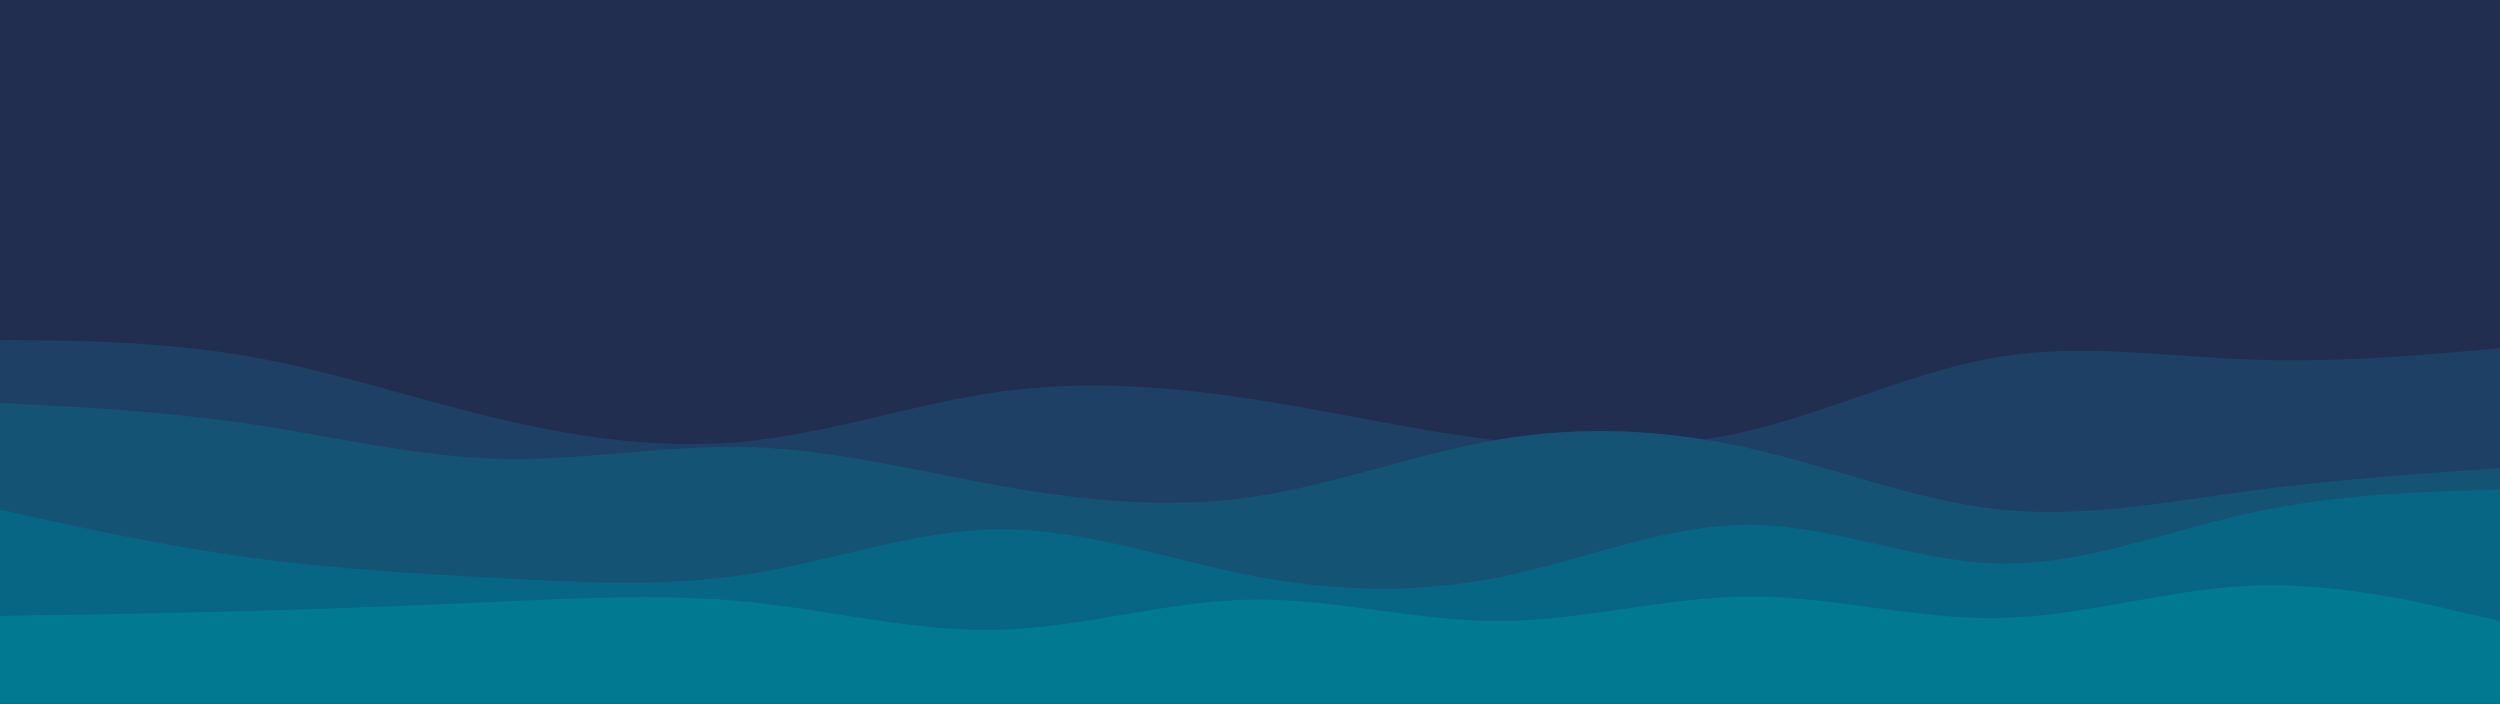
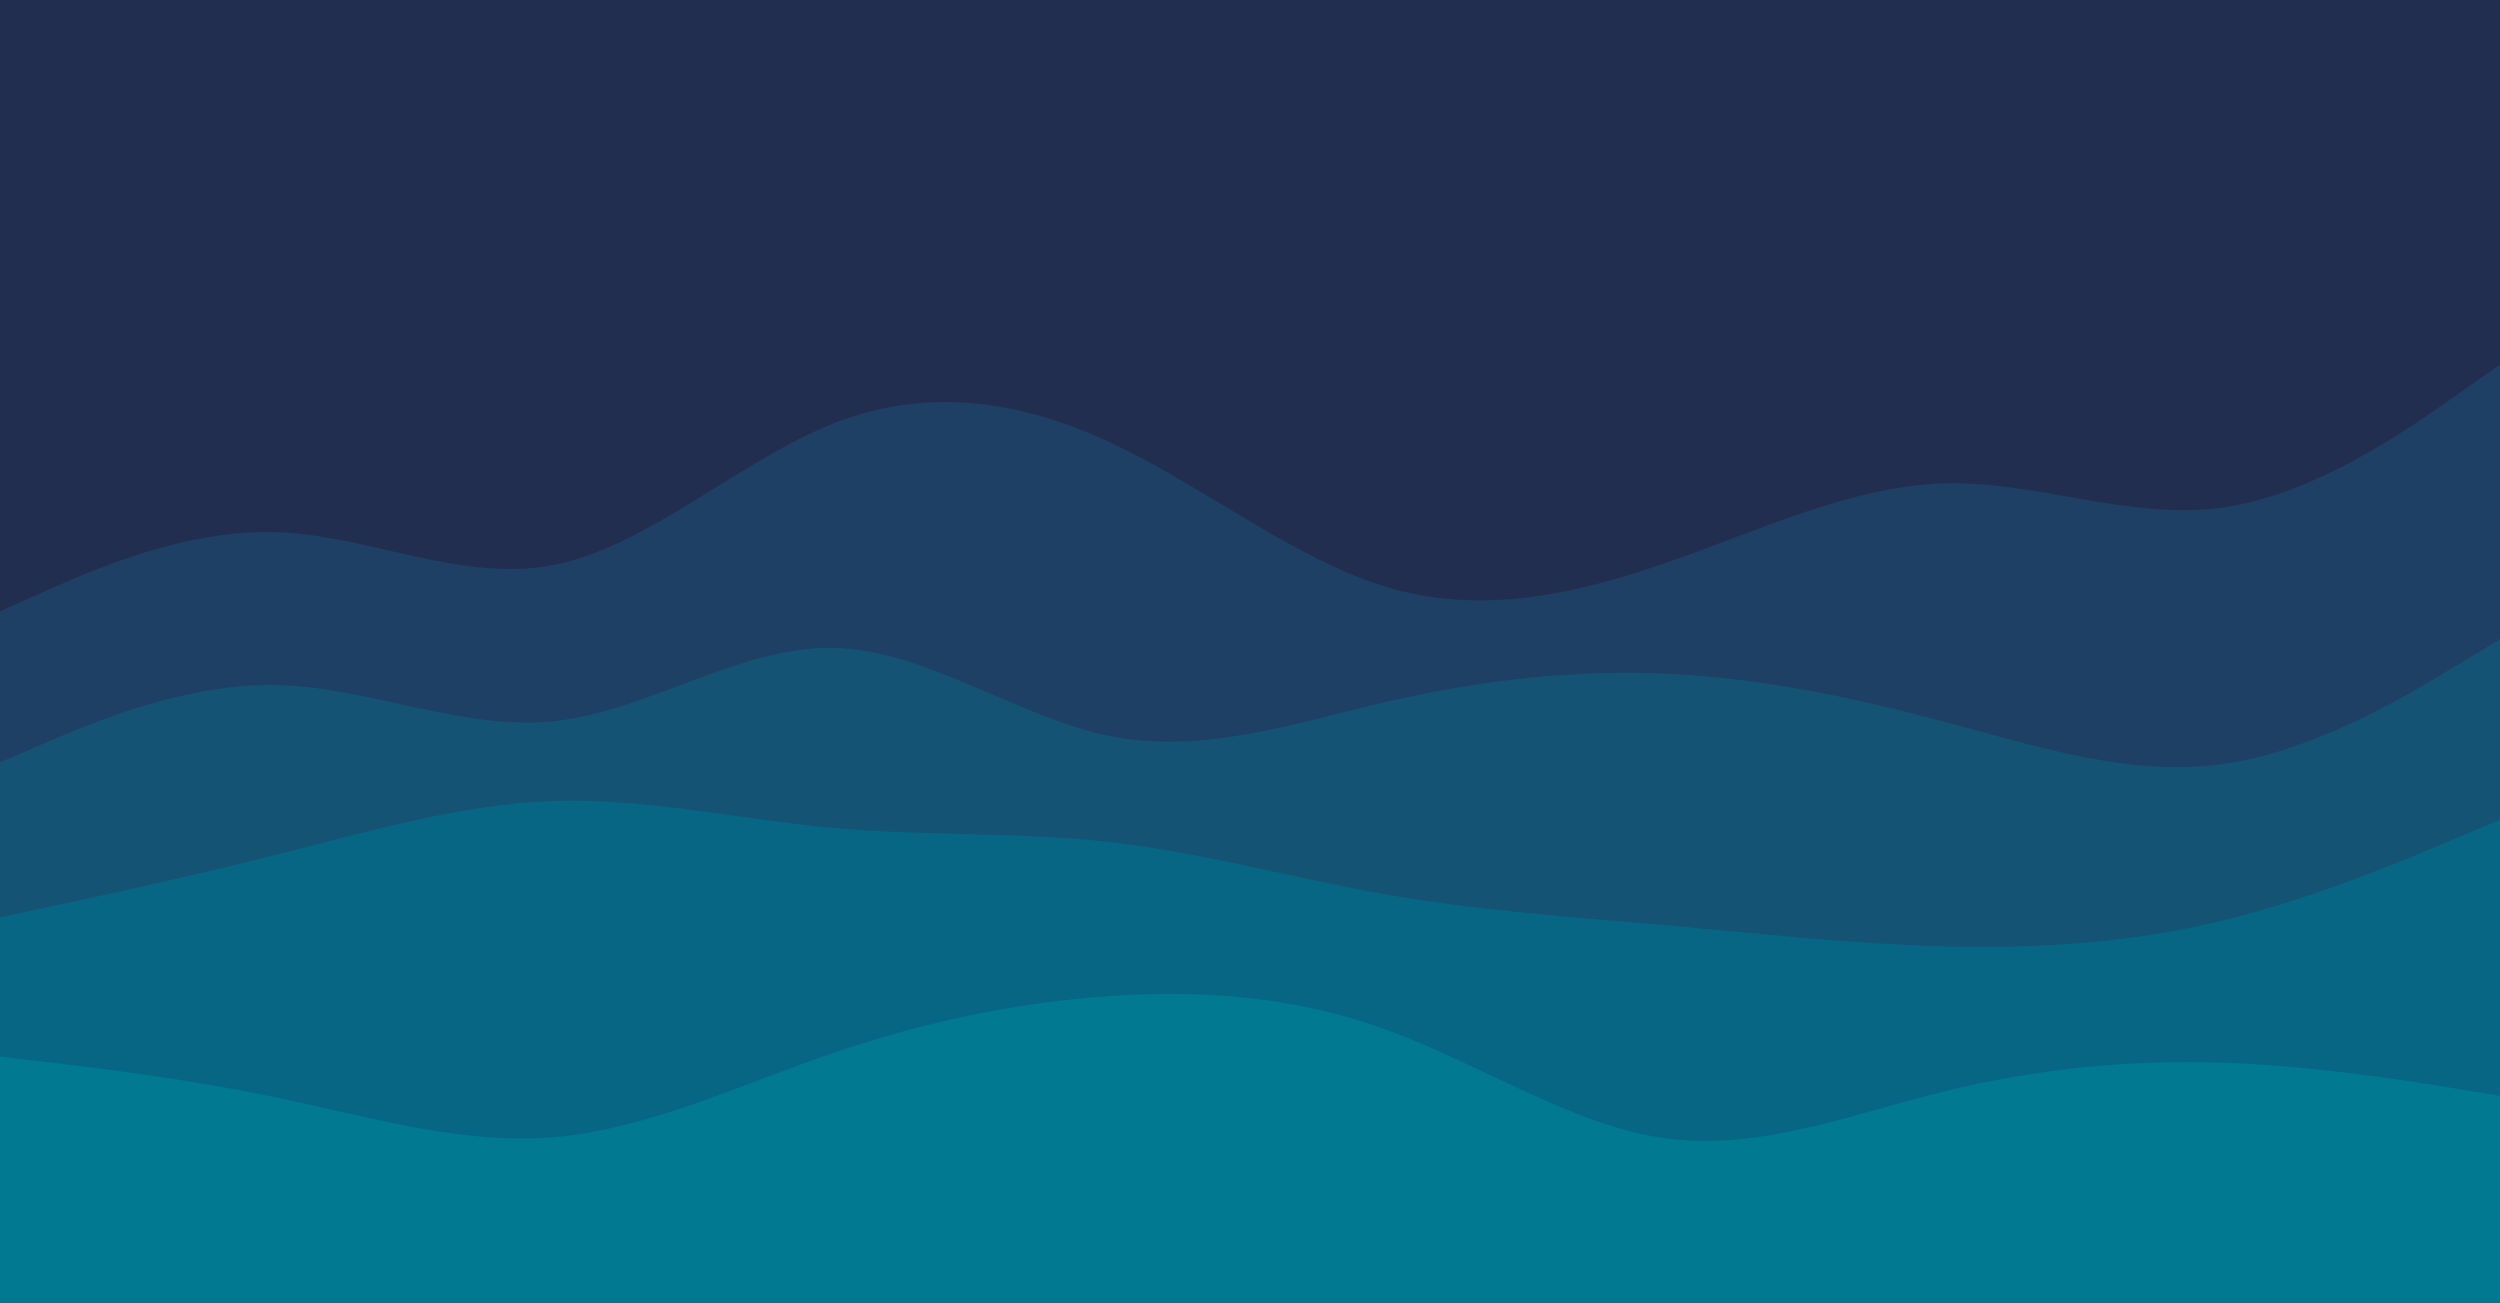
- <svg xmlns="http://www.w3.org/2000/svg" id="visual" viewBox="0 0 3840 1080" width="3840" height="1080" version="1.1">
-   <rect x="0" y="0" width="3840" height="1080" fill="#222e50" />
-   <path d="M0 541L64 532.8C128 524.7 256 508.3 384 528.8C512 549.3 640 606.7 768 636.7C896 666.7 1024 669.3 1152 644.2C1280 619 1408 566 1536 536.7C1664 507.3 1792 501.7 1920 479C2048 456.3 2176 416.7 2304 436.3C2432 456 2560 535 2688 536.8C2816 538.7 2944 463.3 3072 447.8C3200 432.3 3328 476.7 3456 520.3C3584 564 3712 607 3776 628.5L3840 650L3840 1081L3776 1081C3712 1081 3584 1081 3456 1081C3328 1081 3200 1081 3072 1081C2944 1081 2816 1081 2688 1081C2560 1081 2432 1081 2304 1081C2176 1081 2048 1081 1920 1081C1792 1081 1664 1081 1536 1081C1408 1081 1280 1081 1152 1081C1024 1081 896 1081 768 1081C640 1081 512 1081 384 1081C256 1081 128 1081 64 1081L0 1081Z" fill="#222e50" />
-   <path d="M0 522L64 522.8C128 523.7 256 525.3 384 547.8C512 570.3 640 613.7 768 643.8C896 674 1024 691 1152 677.3C1280 663.7 1408 619.3 1536 601.7C1664 584 1792 593 1920 612.5C2048 632 2176 662 2304 677C2432 692 2560 692 2688 661.2C2816 630.3 2944 568.7 3072 548C3200 527.3 3328 547.7 3456 552.3C3584 557 3712 546 3776 540.5L3840 535L3840 1081L3776 1081C3712 1081 3584 1081 3456 1081C3328 1081 3200 1081 3072 1081C2944 1081 2816 1081 2688 1081C2560 1081 2432 1081 2304 1081C2176 1081 2048 1081 1920 1081C1792 1081 1664 1081 1536 1081C1408 1081 1280 1081 1152 1081C1024 1081 896 1081 768 1081C640 1081 512 1081 384 1081C256 1081 128 1081 64 1081L0 1081Z" fill="#1e4064" />
-   <path d="M0 619L64 622.3C128 625.7 256 632.3 384 651.3C512 670.3 640 701.7 768 704.8C896 708 1024 683 1152 686.8C1280 690.7 1408 723.3 1536 746.2C1664 769 1792 782 1920 763.8C2048 745.7 2176 696.3 2304 674.8C2432 653.3 2560 659.7 2688 688.7C2816 717.7 2944 769.3 3072 782.7C3200 796 3328 771 3456 754C3584 737 3712 728 3776 723.5L3840 719L3840 1081L3776 1081C3712 1081 3584 1081 3456 1081C3328 1081 3200 1081 3072 1081C2944 1081 2816 1081 2688 1081C2560 1081 2432 1081 2304 1081C2176 1081 2048 1081 1920 1081C1792 1081 1664 1081 1536 1081C1408 1081 1280 1081 1152 1081C1024 1081 896 1081 768 1081C640 1081 512 1081 384 1081C256 1081 128 1081 64 1081L0 1081Z" fill="#155375" />
-   <path d="M0 783L64 797C128 811 256 839 384 856.5C512 874 640 881 768 888C896 895 1024 902 1152 881.7C1280 861.3 1408 813.7 1536 813C1664 812.3 1792 858.7 1920 883.7C2048 908.7 2176 912.3 2304 886.5C2432 860.7 2560 805.3 2688 806C2816 806.7 2944 863.3 3072 865.7C3200 868 3328 816 3456 788C3584 760 3712 756 3776 754L3840 752L3840 1081L3776 1081C3712 1081 3584 1081 3456 1081C3328 1081 3200 1081 3072 1081C2944 1081 2816 1081 2688 1081C2560 1081 2432 1081 2304 1081C2176 1081 2048 1081 1920 1081C1792 1081 1664 1081 1536 1081C1408 1081 1280 1081 1152 1081C1024 1081 896 1081 768 1081C640 1081 512 1081 384 1081C256 1081 128 1081 64 1081L0 1081Z" fill="#076684" />
-   <path d="M0 946L64 945C128 944 256 942 384 938.5C512 935 640 930 768 924.2C896 918.3 1024 911.7 1152 924.8C1280 938 1408 971 1536 967.3C1664 963.7 1792 923.3 1920 921C2048 918.7 2176 954.3 2304 953.8C2432 953.3 2560 916.7 2688 916.3C2816 916 2944 952 3072 949.3C3200 946.7 3328 905.3 3456 899.7C3584 894 3712 924 3776 939L3840 954L3840 1081L3776 1081C3712 1081 3584 1081 3456 1081C3328 1081 3200 1081 3072 1081C2944 1081 2816 1081 2688 1081C2560 1081 2432 1081 2304 1081C2176 1081 2048 1081 1920 1081C1792 1081 1664 1081 1536 1081C1408 1081 1280 1081 1152 1081C1024 1081 896 1081 768 1081C640 1081 512 1081 384 1081C256 1081 128 1081 64 1081L0 1081Z" fill="#007991" />
+ <svg xmlns="http://www.w3.org/2000/svg" id="visual" viewBox="0 0 3840 2000" width="3840" height="2000" version="1.1">
+   <rect x="0" y="0" width="3840" height="2000" fill="#222e50" />
+   <path d="M0 664L71.2 664.3C142.3 664.7 284.7 665.3 426.8 643.7C569 622 711 578 853.2 548.2C995.3 518.3 1137.7 502.7 1280 515.7C1422.3 528.7 1564.7 570.3 1706.8 554.8C1849 539.3 1991 466.7 2133.2 456.8C2275.3 447 2417.7 500 2560 481.5C2702.3 463 2844.7 373 2986.8 391C3129 409 3271 535 3413.2 591.3C3555.3 647.7 3697.7 634.3 3768.8 627.7L3840 621L3840 2001L3768.8 2001C3697.7 2001 3555.3 2001 3413.2 2001C3271 2001 3129 2001 2986.8 2001C2844.7 2001 2702.3 2001 2560 2001C2417.7 2001 2275.3 2001 2133.2 2001C1991 2001 1849 2001 1706.8 2001C1564.7 2001 1422.3 2001 1280 2001C1137.7 2001 995.3 2001 853.2 2001C711 2001 569 2001 426.8 2001C284.7 2001 142.3 2001 71.2 2001L0 2001Z" fill="#222e50" />
+   <path d="M0 939L71.2 907.3C142.3 875.7 284.7 812.3 426.8 817.5C569 822.7 711 896.3 853.2 867.3C995.3 838.3 1137.7 706.7 1280 650.5C1422.3 594.3 1564.7 613.7 1706.8 680.3C1849 747 1991 861 2133.2 902.7C2275.3 944.3 2417.7 913.7 2560 864.2C2702.3 814.7 2844.7 746.3 2986.8 742.5C3129 738.7 3271 799.3 3413.2 779.7C3555.3 760 3697.7 660 3768.8 610L3840 560L3840 2001L3768.8 2001C3697.7 2001 3555.3 2001 3413.2 2001C3271 2001 3129 2001 2986.8 2001C2844.7 2001 2702.3 2001 2560 2001C2417.7 2001 2275.3 2001 2133.2 2001C1991 2001 1849 2001 1706.8 2001C1564.7 2001 1422.3 2001 1280 2001C1137.7 2001 995.3 2001 853.2 2001C711 2001 569 2001 426.8 2001C284.7 2001 142.3 2001 71.2 2001L0 2001Z" fill="#1e4064" />
+   <path d="M0 1171L71.2 1140.5C142.3 1110 284.7 1049 426.8 1052.3C569 1055.7 711 1123.3 853.2 1107.5C995.3 1091.7 1137.7 992.3 1280 995.2C1422.3 998 1564.7 1103 1706.8 1131C1849 1159 1991 1110 2133.2 1077.3C2275.3 1044.7 2417.7 1028.3 2560 1034.8C2702.3 1041.3 2844.7 1070.7 2986.8 1108.7C3129 1146.7 3271 1193.3 3413.2 1173.7C3555.3 1154 3697.7 1068 3768.8 1025L3840 982L3840 2001L3768.8 2001C3697.7 2001 3555.3 2001 3413.2 2001C3271 2001 3129 2001 2986.8 2001C2844.7 2001 2702.3 2001 2560 2001C2417.7 2001 2275.3 2001 2133.2 2001C1991 2001 1849 2001 1706.8 2001C1564.7 2001 1422.3 2001 1280 2001C1137.7 2001 995.3 2001 853.2 2001C711 2001 569 2001 426.8 2001C284.7 2001 142.3 2001 71.2 2001L0 2001Z" fill="#155375" />
+   <path d="M0 1409L71.2 1393.8C142.3 1378.7 284.7 1348.3 426.8 1312.3C569 1276.3 711 1234.7 853.2 1230.3C995.3 1226 1137.7 1259 1280 1271.8C1422.3 1284.7 1564.7 1277.3 1706.8 1293.7C1849 1310 1991 1350 2133.2 1374.7C2275.3 1399.3 2417.7 1408.7 2560 1421.3C2702.3 1434 2844.7 1450 2986.8 1453.7C3129 1457.3 3271 1448.7 3413.2 1414.2C3555.3 1379.7 3697.7 1319.3 3768.8 1289.2L3840 1259L3840 2001L3768.8 2001C3697.7 2001 3555.3 2001 3413.2 2001C3271 2001 3129 2001 2986.8 2001C2844.7 2001 2702.3 2001 2560 2001C2417.7 2001 2275.3 2001 2133.2 2001C1991 2001 1849 2001 1706.8 2001C1564.7 2001 1422.3 2001 1280 2001C1137.7 2001 995.3 2001 853.2 2001C711 2001 569 2001 426.8 2001C284.7 2001 142.3 2001 71.2 2001L0 2001Z" fill="#076684" />
+   <path d="M0 1623L71.2 1631.3C142.3 1639.7 284.7 1656.3 426.8 1686.2C569 1716 711 1759 853.2 1746.5C995.3 1734 1137.7 1666 1280 1617.3C1422.3 1568.7 1564.7 1539.3 1706.8 1529.8C1849 1520.3 1991 1530.7 2133.2 1583C2275.3 1635.3 2417.7 1729.7 2560 1748.7C2702.3 1767.7 2844.7 1711.3 2986.8 1676.3C3129 1641.3 3271 1627.7 3413.2 1632.3C3555.3 1637 3697.7 1660 3768.8 1671.5L3840 1683L3840 2001L3768.8 2001C3697.7 2001 3555.3 2001 3413.2 2001C3271 2001 3129 2001 2986.8 2001C2844.7 2001 2702.3 2001 2560 2001C2417.7 2001 2275.3 2001 2133.2 2001C1991 2001 1849 2001 1706.8 2001C1564.7 2001 1422.3 2001 1280 2001C1137.7 2001 995.3 2001 853.2 2001C711 2001 569 2001 426.8 2001C284.7 2001 142.3 2001 71.2 2001L0 2001Z" fill="#007991" />
</svg>
